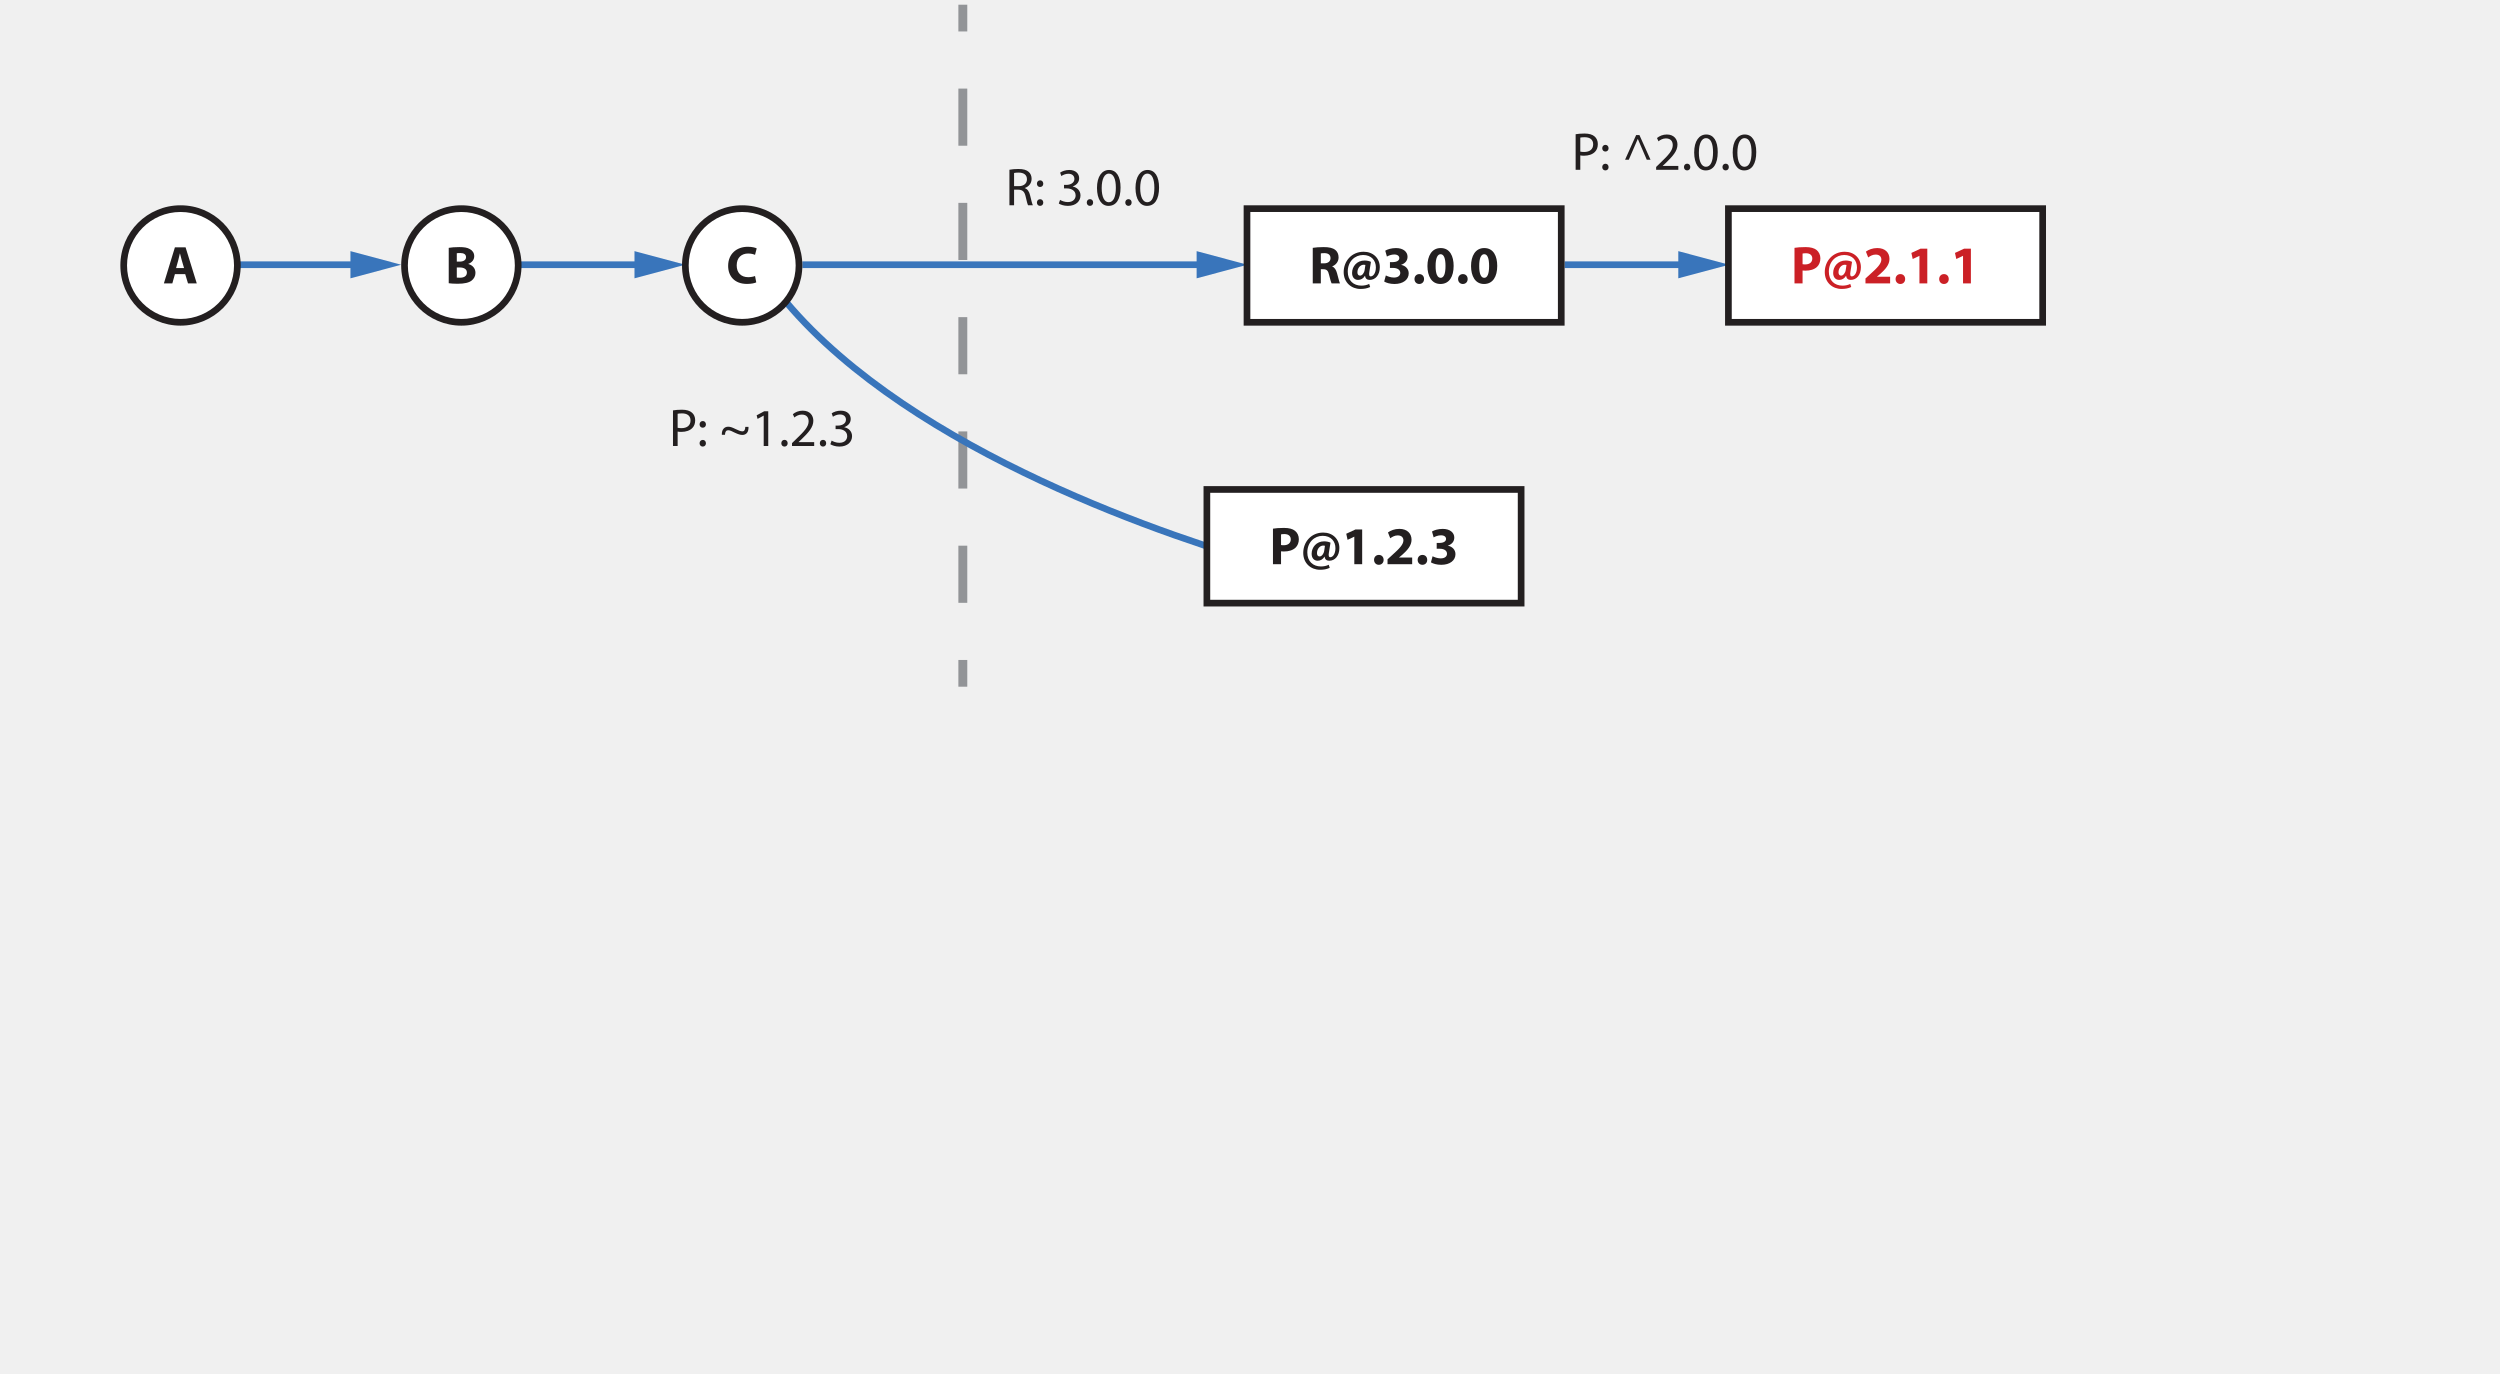
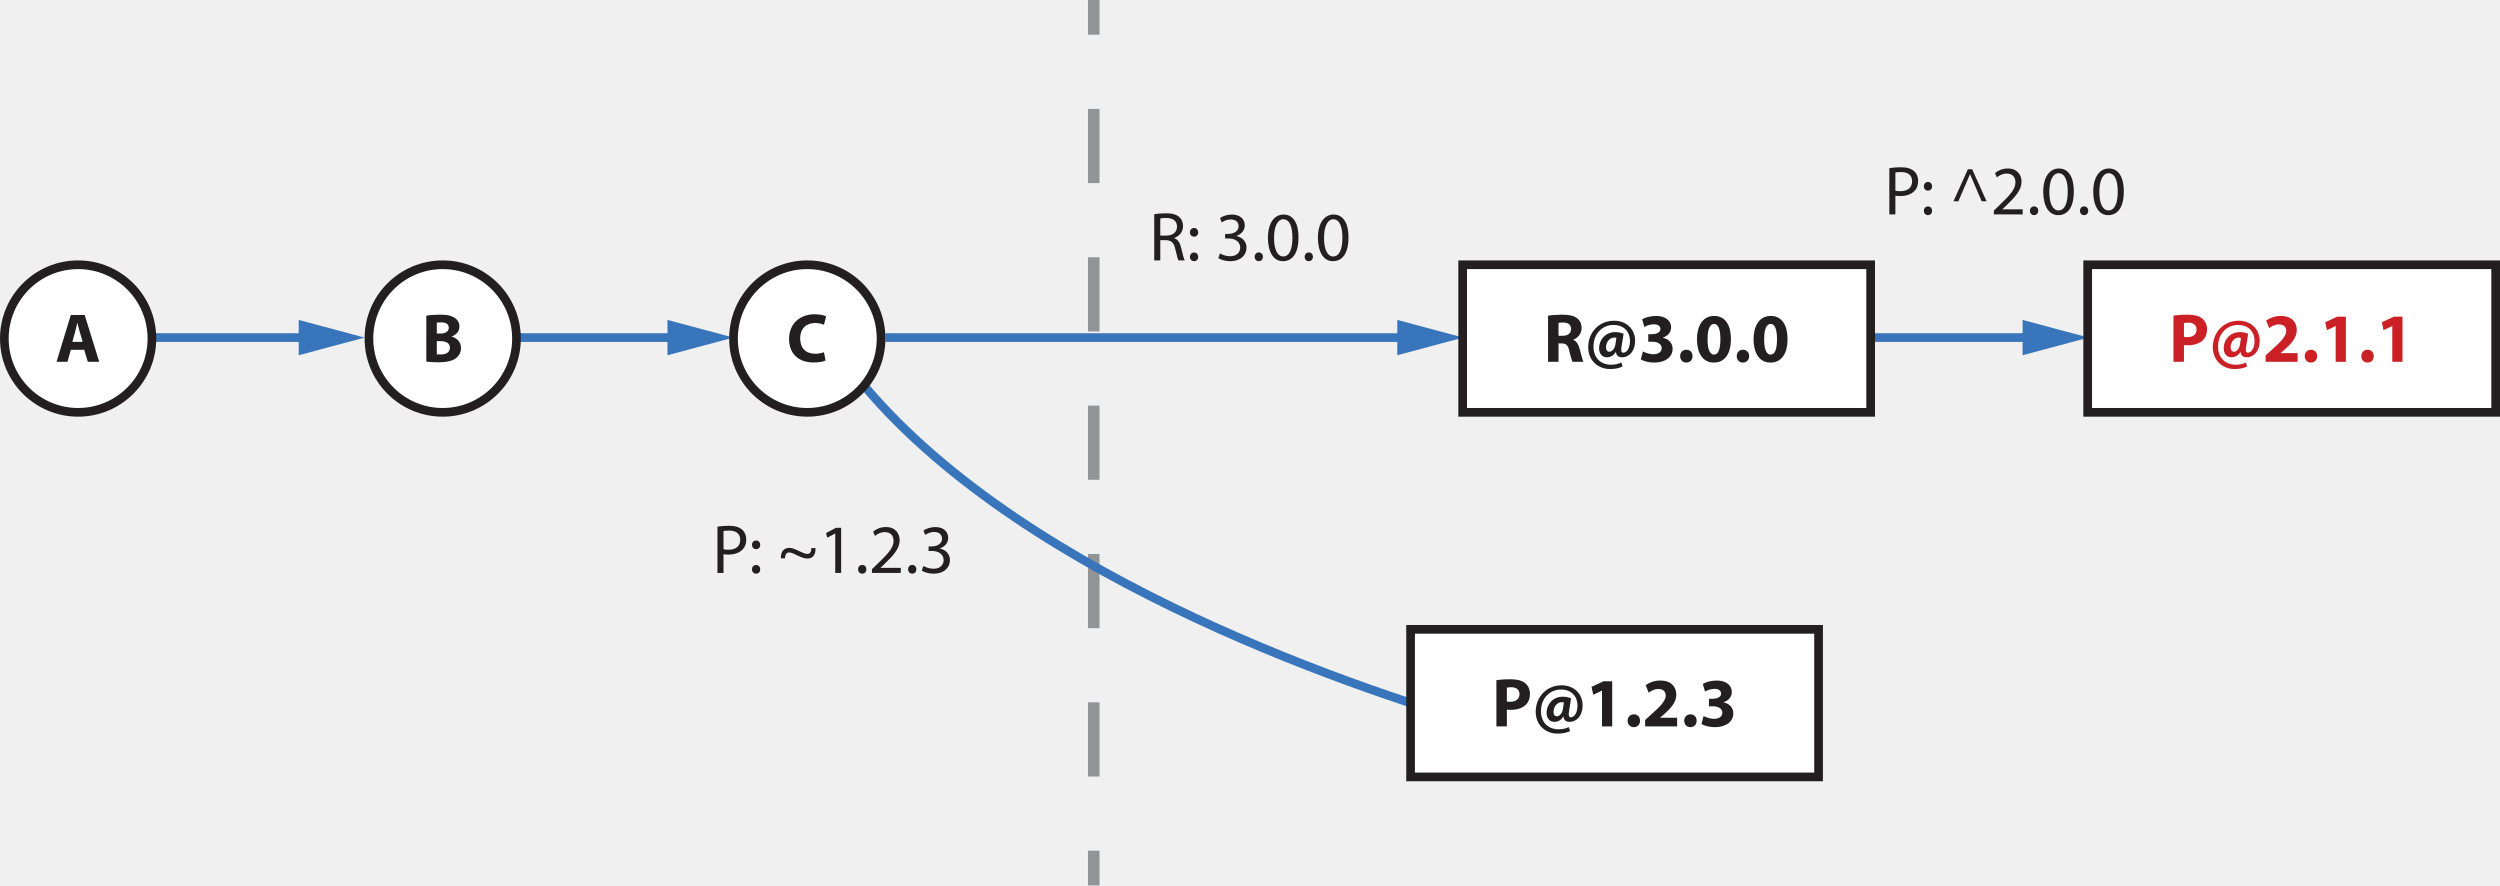
- <svg xmlns="http://www.w3.org/2000/svg" viewBox="0 0 560.849 308.167">
-   <g id="a">
-     <rect id="b" x="27" y="1.056" width="432" height="9" fill="none" />
-   </g>
-   <g id="c">
-     <g id="d">
-       <g id="e">
-         <g>
-           <line x1="216" y1="1.056" x2="216" y2="7.056" fill="none" stroke="#929497" stroke-miterlimit="10" stroke-width="2" />
-           <line x1="216" y1="19.874" x2="216" y2="141.647" fill="none" stroke="#929497" stroke-dasharray="0 0 12.818 12.818" stroke-miterlimit="10" stroke-width="2" />
-           <line x1="216" y1="148.056" x2="216" y2="154.056" fill="none" stroke="#929497" stroke-miterlimit="10" stroke-width="2" />
-         </g>
-       </g>
-       <g>
-         <path d="M176.333,67.722c28.577,33.951,87.247,53.159,109.676,59.508" fill="none" stroke="#3975bb" stroke-miterlimit="10" stroke-width="1.5" />
-         <polygon points="283.215 129.583 295 129.611 284.809 123.693 283.215 129.583" fill="#3975bb" />
-       </g>
-       <g>
-         <line x1="180" y1="59.389" x2="270.531" y2="59.389" fill="none" stroke="#3975bb" stroke-miterlimit="10" stroke-width="1.5" />
-         <polygon points="268.45 62.44 279.833 59.389 268.45 56.338 268.45 62.44" fill="#3975bb" />
-       </g>
-       <g>
-         <path d="M353.478,30.112c.504-.084,1.164-.156,2.003-.156,1.032,0,1.787,.24,2.268,.672,.443,.384,.707,.971,.707,1.691,0,.731-.216,1.307-.624,1.727-.551,.587-1.451,.888-2.47,.888-.312,0-.601-.012-.84-.072v3.238h-1.044v-7.988Zm1.044,3.898c.228,.06,.516,.084,.863,.084,1.26,0,2.027-.612,2.027-1.727,0-1.067-.756-1.583-1.907-1.583-.456,0-.804,.036-.983,.084v3.142Z" fill="#231f20" />
-         <path d="M359.442,33.254c0-.444,.3-.756,.72-.756,.419,0,.695,.312,.707,.756,0,.419-.275,.744-.72,.744-.42,0-.707-.324-.707-.744Zm0,4.233c0-.444,.3-.755,.72-.755,.419,0,.695,.312,.707,.755,0,.42-.275,.744-.72,.744-.42,0-.707-.324-.707-.744Z" fill="#231f20" />
-         <path d="M369.435,35.833l-2.003-4.654h-.023l-2.003,4.654h-.84l2.482-5.529h.744l2.482,5.529h-.84Z" fill="#231f20" />
-         <path d="M371.538,38.1v-.647l.827-.804c1.991-1.895,2.891-2.902,2.902-4.078,0-.792-.384-1.523-1.547-1.523-.708,0-1.296,.36-1.655,.66l-.336-.744c.54-.456,1.308-.792,2.207-.792,1.679,0,2.387,1.151,2.387,2.267,0,1.439-1.044,2.603-2.687,4.186l-.624,.576v.024h3.502v.875h-4.977Z" fill="#231f20" />
-         <path d="M377.778,37.476c0-.444,.3-.756,.72-.756,.419,0,.707,.312,.707,.756,0,.432-.275,.755-.72,.755-.42,0-.707-.324-.707-.755Z" fill="#231f20" />
-         <path d="M385.358,34.118c0,2.651-.983,4.114-2.71,4.114-1.523,0-2.555-1.427-2.579-4.006,0-2.614,1.128-4.054,2.711-4.054,1.643,0,2.578,1.463,2.578,3.946Zm-4.233,.12c0,2.027,.623,3.178,1.583,3.178,1.079,0,1.595-1.259,1.595-3.25,0-1.919-.491-3.179-1.583-3.179-.923,0-1.595,1.127-1.595,3.25Z" fill="#231f20" />
-         <path d="M386.418,37.476c0-.444,.3-.756,.719-.756,.42,0,.708,.312,.708,.756,0,.432-.275,.755-.72,.755-.42,0-.707-.324-.707-.755Z" fill="#231f20" />
-         <path d="M393.998,34.118c0,2.651-.983,4.114-2.71,4.114-1.523,0-2.555-1.427-2.579-4.006,0-2.614,1.128-4.054,2.711-4.054,1.643,0,2.578,1.463,2.578,3.946Zm-4.233,.12c0,2.027,.624,3.178,1.583,3.178,1.079,0,1.595-1.259,1.595-3.25,0-1.919-.491-3.179-1.583-3.179-.923,0-1.595,1.127-1.595,3.25Z" fill="#231f20" />
-       </g>
+ <svg xmlns="http://www.w3.org/2000/svg" version="1.1" viewBox="0 0 432 153">
+   <g transform="translate(-27,-1.055664)">
+     <rect x="27" y="1.056" width="432" height="9" fill="none" />
+     <g fill="none" stroke="#929497" stroke-miterlimit="10" stroke-width="2">
+       <line x1="216" x2="216" y1="1.056" y2="7.056" />
+       <line x1="216" x2="216" y1="19.874" y2="141.647" stroke-dasharray="0, 0, 12.818, 12.818" />
+       <line x1="216" x2="216" y1="148.056" y2="154.056" />
    </g>
-     <g id="f">
-       <g>
-         <line x1="116.833" y1="59.389" x2="144.42" y2="59.389" fill="none" stroke="#3975bb" stroke-miterlimit="10" stroke-width="1.5" />
-         <polygon points="142.339 62.44 153.722 59.389 142.339 56.338 142.339 62.44" fill="#3975bb" />
-       </g>
-       <g>
-         <line x1="351" y1="59.389" x2="378.587" y2="59.389" fill="none" stroke="#3975bb" stroke-miterlimit="10" stroke-width="1.5" />
-         <polygon points="376.506 62.44 387.889 59.389 376.506 56.338 376.506 62.44" fill="#3975bb" />
-       </g>
-       <g>
-         <line x1="53.111" y1="59.389" x2="80.698" y2="59.389" fill="none" stroke="#3975bb" stroke-miterlimit="10" stroke-width="1.5" />
-         <polygon points="78.617 62.44 90 59.389 78.617 56.338 78.617 62.44" fill="#3975bb" />
-       </g>
-       <g>
-         <g>
-           <circle cx="103.5" cy="59.556" r="12.75" fill="#fff" />
-           <path d="M103.5,47.556c6.617,0,12,5.383,12,12s-5.383,12-12,12-12-5.383-12-12,5.383-12,12-12m0-1.5c-7.456,0-13.5,6.044-13.5,13.5s6.044,13.5,13.5,13.5,13.5-6.044,13.5-13.5-6.044-13.5-13.5-13.5h0Z" fill="#231f20" />
-         </g>
-         <path d="M100.667,55.6c.48-.096,1.451-.168,2.363-.168,1.115,0,1.799,.108,2.387,.456,.563,.3,.971,.852,.971,1.583,0,.719-.419,1.391-1.331,1.727v.024c.923,.252,1.607,.947,1.607,1.991,0,.731-.335,1.308-.839,1.715-.588,.468-1.571,.731-3.178,.731-.899,0-1.571-.06-1.979-.12v-7.939Zm1.811,3.094h.6c.959,0,1.475-.396,1.475-.996,0-.611-.468-.935-1.295-.935-.396,0-.624,.024-.78,.048v1.883Zm0,3.586c.18,.024,.396,.024,.708,.024,.828,0,1.559-.312,1.559-1.163,0-.815-.731-1.14-1.643-1.14h-.624v2.279Z" fill="#231f20" />
-       </g>
-       <g>
-         <g>
-           <circle cx="40.5" cy="59.556" r="12.75" fill="#fff" />
-           <path d="M40.5,47.556c6.617,0,12,5.383,12,12s-5.383,12-12,12-12-5.383-12-12,5.383-12,12-12m0-1.5c-7.456,0-13.5,6.044-13.5,13.5s6.044,13.5,13.5,13.5,13.5-6.044,13.5-13.5-6.044-13.5-13.5-13.5h0Z" fill="#231f20" />
-         </g>
-         <path d="M39.238,61.501l-.576,2.075h-1.895l2.47-8.083h2.399l2.506,8.083h-1.967l-.624-2.075h-2.315Zm2.051-1.367l-.504-1.715c-.144-.479-.288-1.08-.408-1.559h-.024c-.12,.479-.24,1.091-.372,1.559l-.479,1.715h1.787Z" fill="#231f20" />
-       </g>
-       <g>
-         <g>
-           <circle cx="166.5" cy="59.556" r="12.75" fill="#fff" />
-           <path d="M166.5,47.556c6.617,0,12,5.383,12,12s-5.383,12-12,12-12-5.383-12-12,5.383-12,12-12m0-1.5c-7.456,0-13.5,6.044-13.5,13.5s6.044,13.5,13.5,13.5,13.5-6.044,13.5-13.5-6.044-13.5-13.5-13.5h0Z" fill="#231f20" />
-         </g>
-         <path d="M169.659,63.348c-.336,.168-1.092,.348-2.075,.348-2.794,0-4.233-1.739-4.233-4.042,0-2.758,1.967-4.293,4.414-4.293,.947,0,1.667,.192,1.991,.36l-.372,1.451c-.372-.156-.888-.3-1.535-.3-1.451,0-2.579,.875-2.579,2.674,0,1.619,.959,2.639,2.59,2.639,.552,0,1.164-.12,1.523-.264l.276,1.427Z" fill="#231f20" />
-       </g>
-       <g>
-         <g>
-           <rect x="270.75" y="109.806" width="70.5" height="25.5" fill="#fff" />
-           <path d="M340.5,110.556v24h-69v-24h69m1.5-1.5h-72v27h72v-27h0Z" fill="#231f20" />
-         </g>
-         <g>
-           <path d="M285.576,118.6c.563-.096,1.355-.168,2.471-.168,1.127,0,1.931,.216,2.471,.647,.516,.408,.863,1.08,.863,1.871s-.264,1.463-.744,1.919c-.623,.588-1.547,.852-2.627,.852-.239,0-.455-.012-.623-.036v2.891h-1.811v-7.976Zm1.811,3.67c.156,.036,.348,.048,.611,.048,.972,0,1.571-.492,1.571-1.319,0-.743-.516-1.187-1.427-1.187-.372,0-.624,.036-.756,.072v2.387Z" fill="#231f20" />
-           <path d="M298.305,127.391c-.721,.324-1.344,.432-2.195,.432-1.99,0-3.742-1.427-3.742-3.778,0-2.446,1.775-4.569,4.486-4.569,2.11,0,3.621,1.451,3.621,3.466,0,1.751-.982,2.854-2.278,2.854-.563,0-.972-.288-1.031-.923h-.024c-.371,.612-.911,.923-1.547,.923-.779,0-1.344-.576-1.344-1.559,0-1.463,1.08-2.794,2.807-2.794,.527,0,1.128,.132,1.428,.3l-.359,2.219c-.121,.708-.037,1.032,.299,1.043,.516,.012,1.164-.647,1.164-2.027,0-1.559-1.008-2.771-2.867-2.771-1.834,0-3.441,1.439-3.441,3.73,0,2.003,1.283,3.143,3.07,3.143,.611,0,1.259-.132,1.738-.384l.217,.695Zm-1.068-4.953c-.096-.024-.215-.048-.371-.048-.792,0-1.416,.779-1.416,1.703,0,.456,.205,.743,.6,.743,.444,0,.912-.563,1.02-1.259l.168-1.139Z" fill="#231f20" />
-           <path d="M303.826,120.399h-.023l-1.488,.708-.299-1.367,2.062-.959h1.511v7.796h-1.763v-6.177Z" fill="#231f20" />
-           <path d="M308.255,125.604c0-.647,.443-1.115,1.079-1.115s1.067,.456,1.067,1.115c0,.636-.432,1.104-1.079,1.104-.624,0-1.067-.468-1.067-1.104Z" fill="#231f20" />
-           <path d="M311.279,126.576v-1.104l1.007-.912c1.703-1.523,2.531-2.398,2.555-3.31,0-.636-.384-1.139-1.283-1.139-.671,0-1.259,.336-1.667,.647l-.516-1.307c.588-.444,1.499-.804,2.555-.804,1.763,0,2.734,1.032,2.734,2.447,0,1.307-.947,2.351-2.075,3.358l-.719,.6v.024h2.938v1.499h-5.528Z" fill="#231f20" />
-           <path d="M318.035,125.604c0-.647,.443-1.115,1.079-1.115s1.067,.456,1.067,1.115c0,.636-.432,1.104-1.079,1.104-.624,0-1.067-.468-1.067-1.104Z" fill="#231f20" />
-           <path d="M321.383,124.789c.324,.168,1.067,.48,1.812,.48,.947,0,1.427-.456,1.427-1.043,0-.768-.768-1.116-1.57-1.116h-.744v-1.307h.708c.611-.012,1.391-.24,1.391-.899,0-.468-.384-.815-1.151-.815-.636,0-1.307,.276-1.631,.468l-.372-1.319c.468-.3,1.403-.588,2.411-.588,1.667,0,2.591,.875,2.591,1.943,0,.828-.468,1.476-1.428,1.811v.024c.936,.168,1.691,.875,1.691,1.895,0,1.379-1.212,2.387-3.19,2.387-1.008,0-1.859-.264-2.314-.552l.371-1.367Z" fill="#231f20" />
-         </g>
-       </g>
-       <g>
-         <g>
-           <rect x="387.75" y="46.806" width="70.5" height="25.5" fill="#fff" />
-           <path d="M457.5,47.556v24h-69v-24h69m1.5-1.5h-72v27h72v-27h0Z" fill="#231f20" />
-         </g>
-         <g>
-           <path d="M402.576,55.6c.563-.096,1.355-.168,2.471-.168,1.127,0,1.931,.216,2.471,.647,.516,.408,.863,1.08,.863,1.871s-.264,1.463-.744,1.919c-.623,.588-1.547,.852-2.627,.852-.239,0-.455-.012-.623-.036v2.891h-1.811v-7.976Zm1.811,3.67c.156,.036,.348,.048,.611,.048,.972,0,1.571-.492,1.571-1.319,0-.743-.516-1.187-1.427-1.187-.372,0-.624,.036-.756,.072v2.387Z" fill="#cb2026" />
-           <path d="M415.305,64.391c-.721,.324-1.344,.432-2.195,.432-1.99,0-3.742-1.427-3.742-3.778,0-2.446,1.775-4.569,4.486-4.569,2.11,0,3.621,1.451,3.621,3.466,0,1.751-.982,2.854-2.278,2.854-.563,0-.972-.288-1.031-.923h-.024c-.371,.612-.911,.923-1.547,.923-.779,0-1.344-.576-1.344-1.559,0-1.463,1.08-2.794,2.807-2.794,.527,0,1.128,.132,1.428,.3l-.359,2.219c-.121,.708-.037,1.032,.299,1.043,.516,.012,1.164-.647,1.164-2.027,0-1.559-1.008-2.771-2.867-2.771-1.834,0-3.441,1.439-3.441,3.73,0,2.003,1.283,3.143,3.07,3.143,.611,0,1.259-.132,1.738-.384l.217,.695Zm-1.068-4.953c-.096-.024-.215-.048-.371-.048-.792,0-1.416,.779-1.416,1.703,0,.456,.205,.743,.6,.743,.444,0,.912-.563,1.02-1.259l.168-1.139Z" fill="#cb2026" />
-           <path d="M418.5,63.576v-1.104l1.007-.912c1.703-1.523,2.53-2.398,2.555-3.31,0-.636-.384-1.139-1.283-1.139-.672,0-1.26,.336-1.667,.647l-.516-1.307c.588-.444,1.498-.804,2.555-.804,1.763,0,2.734,1.032,2.734,2.447,0,1.307-.947,2.351-2.075,3.358l-.72,.6v.024h2.938v1.499h-5.528Z" fill="#cb2026" />
-           <path d="M425.255,62.604c0-.647,.443-1.115,1.079-1.115s1.067,.456,1.067,1.115c0,.636-.432,1.104-1.079,1.104-.624,0-1.067-.468-1.067-1.104Z" fill="#cb2026" />
-           <path d="M430.605,57.399h-.023l-1.487,.708-.3-1.367,2.062-.959h1.512v7.796h-1.764v-6.177Z" fill="#cb2026" />
-           <path d="M435.035,62.604c0-.647,.443-1.115,1.079-1.115s1.067,.456,1.067,1.115c0,.636-.432,1.104-1.079,1.104-.624,0-1.067-.468-1.067-1.104Z" fill="#cb2026" />
-           <path d="M440.386,57.399h-.023l-1.487,.708-.3-1.367,2.062-.959h1.512v7.796h-1.764v-6.177Z" fill="#cb2026" />
-         </g>
-       </g>
-       <g>
-         <g>
-           <rect x="279.75" y="46.806" width="70.5" height="25.5" fill="#fff" />
-           <path d="M349.5,47.556v24h-69v-24h69m1.5-1.5h-72v27h72v-27h0Z" fill="#231f20" />
-         </g>
-         <g>
-           <path d="M294.504,55.6c.588-.096,1.463-.168,2.435-.168,1.2,0,2.039,.18,2.614,.636,.48,.384,.744,.947,.744,1.691,0,1.032-.731,1.739-1.428,1.991v.036c.564,.228,.876,.768,1.08,1.511,.252,.912,.504,1.967,.659,2.279h-1.87c-.133-.228-.324-.888-.564-1.883-.216-1.008-.563-1.284-1.307-1.295h-.553v3.178h-1.811v-7.976Zm1.811,3.478h.721c.911,0,1.451-.456,1.451-1.163,0-.744-.504-1.116-1.344-1.127-.443,0-.695,.036-.828,.06v2.231Z" fill="#231f20" />
-           <path d="M307.377,64.391c-.721,.324-1.344,.432-2.195,.432-1.99,0-3.742-1.427-3.742-3.778,0-2.446,1.775-4.569,4.486-4.569,2.11,0,3.621,1.451,3.621,3.466,0,1.751-.982,2.854-2.278,2.854-.563,0-.972-.288-1.031-.923h-.024c-.371,.612-.911,.923-1.547,.923-.779,0-1.344-.576-1.344-1.559,0-1.463,1.08-2.794,2.807-2.794,.527,0,1.128,.132,1.428,.3l-.359,2.219c-.121,.708-.037,1.032,.299,1.043,.516,.012,1.164-.647,1.164-2.027,0-1.559-1.008-2.771-2.867-2.771-1.834,0-3.441,1.439-3.441,3.73,0,2.003,1.283,3.143,3.07,3.143,.611,0,1.259-.132,1.738-.384l.217,.695Zm-1.068-4.953c-.096-.024-.215-.048-.371-.048-.792,0-1.416,.779-1.416,1.703,0,.456,.205,.743,.6,.743,.444,0,.912-.563,1.02-1.259l.168-1.139Z" fill="#231f20" />
-           <path d="M310.896,61.789c.323,.168,1.067,.48,1.812,.48,.947,0,1.427-.456,1.427-1.043,0-.768-.768-1.116-1.571-1.116h-.744v-1.307h.708c.612-.012,1.392-.24,1.392-.899,0-.468-.384-.815-1.151-.815-.636,0-1.308,.276-1.632,.468l-.371-1.319c.468-.3,1.402-.588,2.41-.588,1.668,0,2.591,.875,2.591,1.943,0,.828-.468,1.476-1.427,1.811v.024c.936,.168,1.69,.875,1.69,1.895,0,1.379-1.211,2.387-3.19,2.387-1.007,0-1.858-.264-2.314-.552l.372-1.367Z" fill="#231f20" />
-           <path d="M317.327,62.604c0-.647,.443-1.115,1.079-1.115s1.067,.456,1.067,1.115c0,.636-.432,1.104-1.079,1.104-.624,0-1.067-.468-1.067-1.104Z" fill="#231f20" />
-           <path d="M326.108,59.642c0,2.411-.972,4.066-2.963,4.066-2.015,0-2.902-1.811-2.914-4.018,0-2.255,.96-4.042,2.975-4.042,2.087,0,2.902,1.859,2.902,3.994Zm-4.042,.048c-.012,1.787,.42,2.638,1.127,2.638,.708,0,1.092-.887,1.092-2.662,0-1.727-.372-2.639-1.104-2.639-.672,0-1.127,.852-1.115,2.663Z" fill="#231f20" />
-           <path d="M327.107,62.604c0-.647,.443-1.115,1.079-1.115s1.067,.456,1.067,1.115c0,.636-.432,1.104-1.079,1.104-.624,0-1.067-.468-1.067-1.104Z" fill="#231f20" />
-           <path d="M335.889,59.642c0,2.411-.972,4.066-2.963,4.066-2.015,0-2.902-1.811-2.914-4.018,0-2.255,.959-4.042,2.975-4.042,2.087,0,2.902,1.859,2.902,3.994Zm-4.042,.048c-.012,1.787,.42,2.638,1.127,2.638,.708,0,1.092-.887,1.092-2.662,0-1.727-.372-2.639-1.104-2.639-.672,0-1.127,.852-1.115,2.663Z" fill="#231f20" />
-         </g>
-       </g>
-       <g>
-         <path d="M150.978,92.068c.504-.084,1.164-.156,2.003-.156,1.032,0,1.787,.24,2.268,.672,.443,.384,.707,.971,.707,1.691,0,.731-.216,1.307-.624,1.727-.551,.587-1.451,.888-2.47,.888-.312,0-.601-.012-.84-.072v3.238h-1.044v-7.988Zm1.044,3.898c.228,.06,.516,.084,.863,.084,1.26,0,2.027-.612,2.027-1.727,0-1.067-.756-1.583-1.907-1.583-.456,0-.804,.036-.983,.084v3.142Z" fill="#231f20" />
-         <path d="M156.942,95.21c0-.444,.3-.756,.72-.756,.419,0,.695,.312,.707,.756,0,.419-.275,.744-.72,.744-.42,0-.707-.324-.707-.744Zm0,4.233c0-.444,.3-.755,.72-.755,.419,0,.695,.312,.707,.755,0,.42-.275,.744-.72,.744-.42,0-.707-.324-.707-.744Z" fill="#231f20" />
-         <path d="M161.934,97.537c-.048-1.199,.6-1.811,1.427-1.811,.504,0,.888,.156,1.691,.54,.611,.288,1.056,.504,1.499,.504,.432,0,.636-.348,.647-1.007h.72c.061,1.343-.636,1.811-1.379,1.811-.479,0-.912-.144-1.739-.528-.563-.276-1.008-.528-1.439-.528s-.695,.3-.72,1.02h-.707Z" fill="#231f20" />
-         <path d="M171.328,93.243h-.023l-1.355,.732-.204-.804,1.703-.912h.899v7.796h-1.02v-6.812Z" fill="#231f20" />
-         <path d="M175.278,99.432c0-.444,.3-.756,.72-.756,.419,0,.707,.312,.707,.756,0,.432-.275,.755-.72,.755-.42,0-.707-.324-.707-.755Z" fill="#231f20" />
-         <path d="M177.678,100.056v-.647l.827-.804c1.991-1.895,2.891-2.902,2.902-4.078,0-.792-.384-1.523-1.547-1.523-.708,0-1.296,.36-1.655,.66l-.336-.744c.54-.456,1.308-.792,2.207-.792,1.679,0,2.387,1.151,2.387,2.267,0,1.439-1.044,2.603-2.687,4.186l-.624,.576v.024h3.502v.875h-4.977Z" fill="#231f20" />
-         <path d="M183.918,99.432c0-.444,.3-.756,.719-.756,.42,0,.708,.312,.708,.756,0,.432-.275,.755-.72,.755-.42,0-.707-.324-.707-.755Z" fill="#231f20" />
-         <path d="M186.569,98.844c.3,.192,.995,.492,1.727,.492,1.355,0,1.775-.863,1.763-1.511-.012-1.091-.995-1.559-2.015-1.559h-.588v-.792h.588c.768,0,1.739-.396,1.739-1.319,0-.624-.396-1.175-1.367-1.175-.624,0-1.224,.276-1.56,.516l-.275-.768c.407-.3,1.199-.6,2.039-.6,1.535,0,2.23,.912,2.23,1.859,0,.804-.479,1.487-1.439,1.835v.024c.96,.192,1.739,.911,1.739,2.002,0,1.248-.972,2.339-2.843,2.339-.875,0-1.643-.276-2.026-.528l.288-.815Z" fill="#231f20" />
-       </g>
-       <g>
-         <path d="M226.452,38.08c.528-.108,1.283-.168,2.003-.168,1.115,0,1.835,.204,2.339,.66,.408,.36,.636,.912,.636,1.535,0,1.067-.672,1.775-1.523,2.063v.036c.624,.216,.996,.792,1.188,1.631,.264,1.127,.456,1.907,.624,2.219h-1.079c-.133-.228-.312-.923-.54-1.931-.24-1.115-.672-1.535-1.619-1.571h-.983v3.502h-1.044v-7.976Zm1.044,3.682h1.067c1.115,0,1.823-.612,1.823-1.535,0-1.043-.756-1.5-1.859-1.511-.504,0-.863,.048-1.031,.096v2.951Z" fill="#231f20" />
-         <path d="M232.621,41.21c0-.444,.3-.756,.719-.756,.42,0,.696,.312,.708,.756,0,.419-.275,.744-.72,.744-.42,0-.707-.324-.707-.744Zm0,4.233c0-.444,.3-.755,.719-.755,.42,0,.696,.312,.708,.755,0,.42-.275,.744-.72,.744-.42,0-.707-.324-.707-.744Z" fill="#231f20" />
-         <path d="M237.816,44.844c.3,.192,.995,.492,1.727,.492,1.355,0,1.775-.863,1.763-1.511-.012-1.091-.995-1.559-2.015-1.559h-.588v-.792h.588c.768,0,1.739-.396,1.739-1.319,0-.624-.396-1.175-1.367-1.175-.624,0-1.224,.276-1.56,.516l-.275-.768c.407-.3,1.199-.6,2.039-.6,1.535,0,2.23,.912,2.23,1.859,0,.804-.479,1.487-1.439,1.835v.024c.96,.192,1.739,.911,1.739,2.002,0,1.248-.972,2.339-2.843,2.339-.875,0-1.643-.276-2.026-.528l.288-.815Z" fill="#231f20" />
-         <path d="M243.805,45.432c0-.444,.3-.756,.719-.756,.42,0,.708,.312,.708,.756,0,.432-.275,.755-.72,.755-.42,0-.707-.324-.707-.755Z" fill="#231f20" />
-         <path d="M251.385,42.074c0,2.651-.983,4.114-2.71,4.114-1.523,0-2.555-1.427-2.579-4.006,0-2.614,1.128-4.054,2.711-4.054,1.643,0,2.578,1.463,2.578,3.946Zm-4.233,.12c0,2.027,.624,3.178,1.583,3.178,1.079,0,1.595-1.259,1.595-3.25,0-1.919-.491-3.179-1.583-3.179-.923,0-1.595,1.127-1.595,3.25Z" fill="#231f20" />
-         <path d="M252.444,45.432c0-.444,.3-.756,.72-.756,.419,0,.707,.312,.707,.756,0,.432-.275,.755-.72,.755-.42,0-.707-.324-.707-.755Z" fill="#231f20" />
-         <path d="M260.024,42.074c0,2.651-.983,4.114-2.71,4.114-1.523,0-2.555-1.427-2.579-4.006,0-2.614,1.128-4.054,2.711-4.054,1.643,0,2.578,1.463,2.578,3.946Zm-4.233,.12c0,2.027,.623,3.178,1.583,3.178,1.079,0,1.595-1.259,1.595-3.25,0-1.919-.491-3.179-1.583-3.179-.923,0-1.595,1.127-1.595,3.25Z" fill="#231f20" />
-       </g>
+     <path d="m176.333 67.722c28.577 33.951 87.247 53.159 109.676 59.508" fill="none" stroke="#3975bb" stroke-miterlimit="10" stroke-width="1.5" />
+     <polygon points="284.809 123.693 283.215 129.583 295 129.611" fill="#3975bb" />
+     <line x1="180" x2="270.531" y1="59.389" y2="59.389" fill="none" stroke="#3975bb" stroke-miterlimit="10" stroke-width="1.5" />
+     <polygon points="268.45 56.338 268.45 62.44 279.833 59.389" fill="#3975bb" />
+     <g fill="#231f20">
+       <path d="m353.478 30.112c0.504-0.084 1.164-0.156 2.003-0.156 1.032 0 1.787 0.24 2.268 0.672 0.443 0.384 0.707 0.971 0.707 1.691 0 0.731-0.216 1.307-0.624 1.727-0.551 0.587-1.451 0.888-2.47 0.888-0.312 0-0.601-0.012-0.84-0.072v3.238h-1.044zm1.044 3.898c0.228 0.06 0.516 0.084 0.863 0.084 1.26 0 2.027-0.612 2.027-1.727 0-1.067-0.756-1.583-1.907-1.583-0.456 0-0.804 0.036-0.983 0.084z" />
+       <path d="m359.442 33.254c0-0.444 0.3-0.756 0.72-0.756 0.419 0 0.695 0.312 0.707 0.756 0 0.419-0.275 0.744-0.72 0.744-0.42 0-0.707-0.324-0.707-0.744zm0 4.233c0-0.444 0.3-0.755 0.72-0.755 0.419 0 0.695 0.312 0.707 0.755 0 0.42-0.275 0.744-0.72 0.744-0.42 0-0.707-0.324-0.707-0.744z" />
+       <path d="m369.435 35.833-2.003-4.654h-0.023l-2.003 4.654h-0.84l2.482-5.529h0.744l2.482 5.529z" />
+       <path d="m371.538 38.1v-0.647l0.827-0.804c1.991-1.895 2.891-2.902 2.902-4.078 0-0.792-0.384-1.523-1.547-1.523-0.708 0-1.296 0.36-1.655 0.66l-0.336-0.744c0.54-0.456 1.308-0.792 2.207-0.792 1.679 0 2.387 1.151 2.387 2.267 0 1.439-1.044 2.603-2.687 4.186l-0.624 0.576v0.024h3.502v0.875z" />
+       <path d="m377.778 37.476c0-0.444 0.3-0.756 0.72-0.756 0.419 0 0.707 0.312 0.707 0.756 0 0.432-0.275 0.755-0.72 0.755-0.42 0-0.707-0.324-0.707-0.755z" />
+       <path d="m385.358 34.118c0 2.651-0.983 4.114-2.71 4.114-1.523 0-2.555-1.427-2.579-4.006 0-2.614 1.128-4.054 2.711-4.054 1.643 0 2.578 1.463 2.578 3.946zm-4.233 0.12c0 2.027 0.623 3.178 1.583 3.178 1.079 0 1.595-1.259 1.595-3.25 0-1.919-0.491-3.179-1.583-3.179-0.923 0-1.595 1.127-1.595 3.25z" />
+       <path d="m386.418 37.476c0-0.444 0.3-0.756 0.719-0.756 0.42 0 0.708 0.312 0.708 0.756 0 0.432-0.275 0.755-0.72 0.755-0.42 0-0.707-0.324-0.707-0.755z" />
+       <path d="m393.998 34.118c0 2.651-0.983 4.114-2.71 4.114-1.523 0-2.555-1.427-2.579-4.006 0-2.614 1.128-4.054 2.711-4.054 1.643 0 2.578 1.463 2.578 3.946zm-4.233 0.12c0 2.027 0.624 3.178 1.583 3.178 1.079 0 1.595-1.259 1.595-3.25 0-1.919-0.491-3.179-1.583-3.179-0.923 0-1.595 1.127-1.595 3.25z" />
+     </g>
+     <line x1="116.833" x2="144.42" y1="59.389" y2="59.389" fill="none" stroke="#3975bb" stroke-miterlimit="10" stroke-width="1.5" />
+     <polygon points="142.339 56.338 142.339 62.44 153.722 59.389" fill="#3975bb" />
+     <line x1="351" x2="378.587" y1="59.389" y2="59.389" fill="none" stroke="#3975bb" stroke-miterlimit="10" stroke-width="1.5" />
+     <polygon points="376.506 56.338 376.506 62.44 387.889 59.389" fill="#3975bb" />
+     <line x1="53.111" x2="80.698" y1="59.389" y2="59.389" fill="none" stroke="#3975bb" stroke-miterlimit="10" stroke-width="1.5" />
+     <polygon points="78.617 56.338 78.617 62.44 90 59.389" fill="#3975bb" />
+     <circle cx="103.5" cy="59.556" r="12.75" fill="#fff" />
+     <path d="m103.5 47.556c6.617 0 12 5.383 12 12s-5.383 12-12 12c-6.617 0-12-5.383-12-12s5.383-12 12-12m0-1.5c-7.456 0-13.5 6.044-13.5 13.5s6.044 13.5 13.5 13.5c7.456 0 13.5-6.044 13.5-13.5s-6.044-13.5-13.5-13.5z" fill="#231f20" />
+     <path d="m100.667 55.6c0.48-0.096 1.451-0.168 2.363-0.168 1.115 0 1.799 0.108 2.387 0.456 0.563 0.3 0.971 0.852 0.971 1.583 0 0.719-0.419 1.391-1.331 1.727v0.024c0.923 0.252 1.607 0.947 1.607 1.991 0 0.731-0.335 1.308-0.839 1.715-0.588 0.468-1.571 0.731-3.178 0.731-0.899 0-1.571-0.06-1.979-0.12zm1.811 3.094h0.6c0.959 0 1.475-0.396 1.475-0.996 0-0.611-0.468-0.935-1.295-0.935-0.396 0-0.624 0.024-0.78 0.048zm0 3.586c0.18 0.024 0.396 0.024 0.708 0.024 0.828 0 1.559-0.312 1.559-1.163 0-0.815-0.731-1.14-1.643-1.14h-0.624z" fill="#231f20" />
+     <circle cx="40.5" cy="59.556" r="12.75" fill="#fff" />
+     <path d="m40.5 47.556c6.617 0 12 5.383 12 12s-5.383 12-12 12-12-5.383-12-12 5.383-12 12-12m0-1.5c-7.456 0-13.5 6.044-13.5 13.5s6.044 13.5 13.5 13.5 13.5-6.044 13.5-13.5-6.044-13.5-13.5-13.5z" fill="#231f20" />
+     <path d="m39.238 61.501-0.576 2.075h-1.895l2.47-8.083h2.399l2.506 8.083h-1.967l-0.624-2.075zm2.051-1.367-0.504-1.715c-0.144-0.479-0.288-1.08-0.408-1.559h-0.024c-0.12 0.479-0.24 1.091-0.372 1.559l-0.479 1.715z" fill="#231f20" />
+     <circle cx="166.5" cy="59.556" r="12.75" fill="#fff" />
+     <path d="m166.5 47.556c6.617 0 12 5.383 12 12s-5.383 12-12 12-12-5.383-12-12 5.383-12 12-12m0-1.5c-7.456 0-13.5 6.044-13.5 13.5s6.044 13.5 13.5 13.5 13.5-6.044 13.5-13.5-6.044-13.5-13.5-13.5z" fill="#231f20" />
+     <path d="m169.659 63.348c-0.336 0.168-1.092 0.348-2.075 0.348-2.794 0-4.233-1.739-4.233-4.042 0-2.758 1.967-4.293 4.414-4.293 0.947 0 1.667 0.192 1.991 0.36l-0.372 1.451c-0.372-0.156-0.888-0.3-1.535-0.3-1.451 0-2.579 0.875-2.579 2.674 0 1.619 0.959 2.639 2.59 2.639 0.552 0 1.164-0.12 1.523-0.264z" fill="#231f20" />
+     <rect x="270.75" y="109.806" width="70.5" height="25.5" fill="#fff" />
+     <path d="m340.5 110.556v24h-69v-24h69m1.5-1.5h-72v27h72z" fill="#231f20" />
+     <g fill="#231f20">
+       <path d="m285.576 118.6c0.563-0.096 1.355-0.168 2.471-0.168 1.127 0 1.931 0.216 2.471 0.647 0.516 0.408 0.863 1.08 0.863 1.871 0 0.792-0.264 1.463-0.744 1.919-0.623 0.588-1.547 0.852-2.627 0.852-0.239 0-0.455-0.012-0.623-0.036v2.891h-1.811zm1.811 3.67c0.156 0.036 0.348 0.048 0.611 0.048 0.972 0 1.571-0.492 1.571-1.319 0-0.743-0.516-1.187-1.427-1.187-0.372 0-0.624 0.036-0.756 0.072z" />
+       <path d="m298.305 127.391c-0.721 0.324-1.344 0.432-2.195 0.432-1.99 0-3.742-1.427-3.742-3.778 0-2.446 1.775-4.569 4.486-4.569 2.11 0 3.621 1.451 3.621 3.466 0 1.751-0.982 2.854-2.278 2.854-0.563 0-0.972-0.288-1.031-0.923h-0.024c-0.371 0.612-0.911 0.923-1.547 0.923-0.779 0-1.344-0.576-1.344-1.559 0-1.463 1.08-2.794 2.807-2.794 0.527 0 1.128 0.132 1.428 0.3l-0.359 2.219c-0.121 0.708-0.037 1.032 0.299 1.043 0.516 0.012 1.164-0.647 1.164-2.027 0-1.559-1.008-2.771-2.867-2.771-1.834 0-3.441 1.439-3.441 3.73 0 2.003 1.283 3.143 3.07 3.143 0.611 0 1.259-0.132 1.738-0.384zm-1.068-4.953c-0.096-0.024-0.215-0.048-0.371-0.048-0.792 0-1.416 0.779-1.416 1.703 0 0.456 0.205 0.743 0.6 0.743 0.444 0 0.912-0.563 1.02-1.259z" />
+       <path d="m303.826 120.399h-0.023l-1.488 0.708-0.299-1.367 2.062-0.959h1.511v7.796h-1.763z" />
+       <path d="m308.255 125.604c0-0.647 0.443-1.115 1.079-1.115 0.636 0 1.067 0.456 1.067 1.115 0 0.636-0.432 1.104-1.079 1.104-0.624 0-1.067-0.468-1.067-1.104z" />
+       <path d="m311.279 126.576v-1.104l1.007-0.912c1.703-1.523 2.531-2.398 2.555-3.31 0-0.636-0.384-1.139-1.283-1.139-0.671 0-1.259 0.336-1.667 0.647l-0.516-1.307c0.588-0.444 1.499-0.804 2.555-0.804 1.763 0 2.734 1.032 2.734 2.447 0 1.307-0.947 2.351-2.075 3.358l-0.719 0.6v0.024h2.938v1.499z" />
+       <path d="m318.035 125.604c0-0.647 0.443-1.115 1.079-1.115s1.067 0.456 1.067 1.115c0 0.636-0.432 1.104-1.079 1.104-0.624 0-1.067-0.468-1.067-1.104z" />
+       <path d="m321.383 124.789c0.324 0.168 1.067 0.48 1.812 0.48 0.947 0 1.427-0.456 1.427-1.043 0-0.768-0.768-1.116-1.57-1.116h-0.744v-1.307h0.708c0.611-0.012 1.391-0.24 1.391-0.899 0-0.468-0.384-0.815-1.151-0.815-0.636 0-1.307 0.276-1.631 0.468l-0.372-1.319c0.468-0.3 1.403-0.588 2.411-0.588 1.667 0 2.591 0.875 2.591 1.943 0 0.828-0.468 1.476-1.428 1.811v0.024c0.936 0.168 1.691 0.875 1.691 1.895 0 1.379-1.212 2.387-3.19 2.387-1.008 0-1.859-0.264-2.314-0.552z" />
+     </g>
+     <rect x="387.75" y="46.806" width="70.5" height="25.5" fill="#fff" />
+     <path d="m457.5 47.556v24h-69v-24h69m1.5-1.5h-72v27h72z" fill="#231f20" />
+     <g fill="#cb2026">
+       <path d="m402.576 55.6c0.563-0.096 1.355-0.168 2.471-0.168 1.127 0 1.931 0.216 2.471 0.647 0.516 0.408 0.863 1.08 0.863 1.871s-0.264 1.463-0.744 1.919c-0.623 0.588-1.547 0.852-2.627 0.852-0.239 0-0.455-0.012-0.623-0.036v2.891h-1.811zm1.811 3.67c0.156 0.036 0.348 0.048 0.611 0.048 0.972 0 1.571-0.492 1.571-1.319 0-0.743-0.516-1.187-1.427-1.187-0.372 0-0.624 0.036-0.756 0.072z" />
+       <path d="m415.305 64.391c-0.721 0.324-1.344 0.432-2.195 0.432-1.99 0-3.742-1.427-3.742-3.778 0-2.446 1.775-4.569 4.486-4.569 2.11 0 3.621 1.451 3.621 3.466 0 1.751-0.982 2.854-2.278 2.854-0.563 0-0.972-0.288-1.031-0.923h-0.024c-0.371 0.612-0.911 0.923-1.547 0.923-0.779 0-1.344-0.576-1.344-1.559 0-1.463 1.08-2.794 2.807-2.794 0.527 0 1.128 0.132 1.428 0.3l-0.359 2.219c-0.121 0.708-0.037 1.032 0.299 1.043 0.516 0.012 1.164-0.647 1.164-2.027 0-1.559-1.008-2.771-2.867-2.771-1.834 0-3.441 1.439-3.441 3.73 0 2.003 1.283 3.143 3.07 3.143 0.611 0 1.259-0.132 1.738-0.384zm-1.068-4.953c-0.096-0.024-0.215-0.048-0.371-0.048-0.792 0-1.416 0.779-1.416 1.703 0 0.456 0.205 0.743 0.6 0.743 0.444 0 0.912-0.563 1.02-1.259z" />
+       <path d="m418.5 63.576v-1.104l1.007-0.912c1.703-1.523 2.53-2.398 2.555-3.31 0-0.636-0.384-1.139-1.283-1.139-0.672 0-1.26 0.336-1.667 0.647l-0.516-1.307c0.588-0.444 1.498-0.804 2.555-0.804 1.763 0 2.734 1.032 2.734 2.447 0 1.307-0.947 2.351-2.075 3.358l-0.72 0.6v0.024h2.938v1.499z" />
+       <path d="m425.255 62.604c0-0.647 0.443-1.115 1.079-1.115 0.636 0 1.067 0.456 1.067 1.115 0 0.636-0.432 1.104-1.079 1.104-0.624 0-1.067-0.468-1.067-1.104z" />
+       <path d="m430.605 57.399h-0.023l-1.487 0.708-0.3-1.367 2.062-0.959h1.512v7.796h-1.764z" />
+       <path d="m435.035 62.604c0-0.647 0.443-1.115 1.079-1.115s1.067 0.456 1.067 1.115c0 0.636-0.432 1.104-1.079 1.104-0.624 0-1.067-0.468-1.067-1.104z" />
+       <path d="m440.386 57.399h-0.023l-1.487 0.708-0.3-1.367 2.062-0.959h1.512v7.796h-1.764z" />
+     </g>
+     <rect x="279.75" y="46.806" width="70.5" height="25.5" fill="#fff" />
+     <path d="m349.5 47.556v24h-69v-24h69m1.5-1.5h-72v27h72z" fill="#231f20" />
+     <g fill="#231f20">
+       <path d="m294.504 55.6c0.588-0.096 1.463-0.168 2.435-0.168 1.2 0 2.039 0.18 2.614 0.636 0.48 0.384 0.744 0.947 0.744 1.691 0 1.032-0.731 1.739-1.428 1.991v0.036c0.564 0.228 0.876 0.768 1.08 1.511 0.252 0.912 0.504 1.967 0.659 2.279h-1.87c-0.133-0.228-0.324-0.888-0.564-1.883-0.216-1.008-0.563-1.284-1.307-1.295h-0.553v3.178h-1.811zm1.811 3.478h0.721c0.911 0 1.451-0.456 1.451-1.163 0-0.744-0.504-1.116-1.344-1.127-0.443 0-0.695 0.036-0.828 0.06z" />
+       <path d="m307.377 64.391c-0.721 0.324-1.344 0.432-2.195 0.432-1.99 0-3.742-1.427-3.742-3.778 0-2.446 1.775-4.569 4.486-4.569 2.11 0 3.621 1.451 3.621 3.466 0 1.751-0.982 2.854-2.278 2.854-0.563 0-0.972-0.288-1.031-0.923h-0.024c-0.371 0.612-0.911 0.923-1.547 0.923-0.779 0-1.344-0.576-1.344-1.559 0-1.463 1.08-2.794 2.807-2.794 0.527 0 1.128 0.132 1.428 0.3l-0.359 2.219c-0.121 0.708-0.037 1.032 0.299 1.043 0.516 0.012 1.164-0.647 1.164-2.027 0-1.559-1.008-2.771-2.867-2.771-1.834 0-3.441 1.439-3.441 3.73 0 2.003 1.283 3.143 3.07 3.143 0.611 0 1.259-0.132 1.738-0.384zm-1.068-4.953c-0.096-0.024-0.215-0.048-0.371-0.048-0.792 0-1.416 0.779-1.416 1.703 0 0.456 0.205 0.743 0.6 0.743 0.444 0 0.912-0.563 1.02-1.259z" />
+       <path d="m310.896 61.789c0.323 0.168 1.067 0.48 1.812 0.48 0.947 0 1.427-0.456 1.427-1.043 0-0.768-0.768-1.116-1.571-1.116h-0.744v-1.307h0.708c0.612-0.012 1.392-0.24 1.392-0.899 0-0.468-0.384-0.815-1.151-0.815-0.636 0-1.308 0.276-1.632 0.468l-0.371-1.319c0.468-0.3 1.402-0.588 2.41-0.588 1.668 0 2.591 0.875 2.591 1.943 0 0.828-0.468 1.476-1.427 1.811v0.024c0.936 0.168 1.69 0.875 1.69 1.895 0 1.379-1.211 2.387-3.19 2.387-1.007 0-1.858-0.264-2.314-0.552z" />
+       <path d="m317.327 62.604c0-0.647 0.443-1.115 1.079-1.115s1.067 0.456 1.067 1.115c0 0.636-0.432 1.104-1.079 1.104-0.624 0-1.067-0.468-1.067-1.104z" />
+       <path d="m326.108 59.642c0 2.411-0.972 4.066-2.963 4.066-2.015 0-2.902-1.811-2.914-4.018 0-2.255 0.96-4.042 2.975-4.042 2.087 0 2.902 1.859 2.902 3.994zm-4.042 0.048c-0.012 1.787 0.42 2.638 1.127 2.638 0.708 0 1.092-0.887 1.092-2.662 0-1.727-0.372-2.639-1.104-2.639-0.672 0-1.127 0.852-1.115 2.663z" />
+       <path d="m327.107 62.604c0-0.647 0.443-1.115 1.079-1.115 0.636 0 1.067 0.456 1.067 1.115 0 0.636-0.432 1.104-1.079 1.104-0.624 0-1.067-0.468-1.067-1.104z" />
+       <path d="m335.889 59.642c0 2.411-0.972 4.066-2.963 4.066-2.015 0-2.902-1.811-2.914-4.018 0-2.255 0.959-4.042 2.975-4.042 2.087 0 2.902 1.859 2.902 3.994zm-4.042 0.048c-0.012 1.787 0.42 2.638 1.127 2.638 0.708 0 1.092-0.887 1.092-2.662 0-1.727-0.372-2.639-1.104-2.639-0.672 0-1.127 0.852-1.115 2.663z" />
+     </g>
+     <g fill="#231f20">
+       <path d="m150.978 92.068c0.504-0.084 1.164-0.156 2.003-0.156 1.032 0 1.787 0.24 2.268 0.672 0.443 0.384 0.707 0.971 0.707 1.691 0 0.731-0.216 1.307-0.624 1.727-0.551 0.587-1.451 0.888-2.47 0.888-0.312 0-0.601-0.012-0.84-0.072v3.238h-1.044zm1.044 3.898c0.228 0.06 0.516 0.084 0.863 0.084 1.26 0 2.027-0.612 2.027-1.727 0-1.067-0.756-1.583-1.907-1.583-0.456 0-0.804 0.036-0.983 0.084z" />
+       <path d="m156.942 95.21c0-0.444 0.3-0.756 0.72-0.756 0.419 0 0.695 0.312 0.707 0.756 0 0.419-0.275 0.744-0.72 0.744-0.42 0-0.707-0.324-0.707-0.744zm0 4.233c0-0.444 0.3-0.755 0.72-0.755 0.419 0 0.695 0.312 0.707 0.755 0 0.42-0.275 0.744-0.72 0.744-0.42 0-0.707-0.324-0.707-0.744z" />
+       <path d="m161.934 97.537c-0.048-1.199 0.6-1.811 1.427-1.811 0.504 0 0.888 0.156 1.691 0.54 0.611 0.288 1.056 0.504 1.499 0.504 0.432 0 0.636-0.348 0.647-1.007h0.72c0.061 1.343-0.636 1.811-1.379 1.811-0.479 0-0.912-0.144-1.739-0.528-0.563-0.276-1.008-0.528-1.439-0.528s-0.695 0.3-0.72 1.02z" />
+       <path d="m171.328 93.243h-0.023l-1.355 0.732-0.204-0.804 1.703-0.912h0.899v7.796h-1.02z" />
+       <path d="m175.278 99.432c0-0.444 0.3-0.756 0.72-0.756 0.419 0 0.707 0.312 0.707 0.756 0 0.432-0.275 0.755-0.72 0.755-0.42 0-0.707-0.324-0.707-0.755z" />
+       <path d="m177.678 100.056v-0.647l0.827-0.804c1.991-1.895 2.891-2.902 2.902-4.078 0-0.792-0.384-1.523-1.547-1.523-0.708 0-1.296 0.36-1.655 0.66l-0.336-0.744c0.54-0.456 1.308-0.792 2.207-0.792 1.679 0 2.387 1.151 2.387 2.267 0 1.439-1.044 2.603-2.687 4.186l-0.624 0.576v0.024h3.502v0.875z" />
+       <path d="m183.918 99.432c0-0.444 0.3-0.756 0.719-0.756 0.42 0 0.708 0.312 0.708 0.756 0 0.432-0.275 0.755-0.72 0.755-0.42 0-0.707-0.324-0.707-0.755z" />
+       <path d="m186.569 98.844c0.3 0.192 0.995 0.492 1.727 0.492 1.355 0 1.775-0.863 1.763-1.511-0.012-1.091-0.995-1.559-2.015-1.559h-0.588v-0.792h0.588c0.768 0 1.739-0.396 1.739-1.319 0-0.624-0.396-1.175-1.367-1.175-0.624 0-1.224 0.276-1.56 0.516l-0.275-0.768c0.407-0.3 1.199-0.6 2.039-0.6 1.535 0 2.23 0.912 2.23 1.859 0 0.804-0.479 1.487-1.439 1.835v0.024c0.96 0.192 1.739 0.911 1.739 2.002 0 1.248-0.972 2.339-2.843 2.339-0.875 0-1.643-0.276-2.026-0.528z" />
+     </g>
+     <g fill="#231f20">
+       <path d="m226.452 38.08c0.528-0.108 1.283-0.168 2.003-0.168 1.115 0 1.835 0.204 2.339 0.66 0.408 0.36 0.636 0.912 0.636 1.535 0 1.067-0.672 1.775-1.523 2.063v0.036c0.624 0.216 0.996 0.792 1.188 1.631 0.264 1.127 0.456 1.907 0.624 2.219h-1.079c-0.133-0.228-0.312-0.923-0.54-1.931-0.24-1.115-0.672-1.535-1.619-1.571h-0.983v3.502h-1.044zm1.044 3.682h1.067c1.115 0 1.823-0.612 1.823-1.535 0-1.043-0.756-1.5-1.859-1.511-0.504 0-0.863 0.048-1.031 0.096z" />
+       <path d="m232.621 41.21c0-0.444 0.3-0.756 0.719-0.756 0.42 0 0.696 0.312 0.708 0.756 0 0.419-0.275 0.744-0.72 0.744-0.42 0-0.707-0.324-0.707-0.744zm0 4.233c0-0.444 0.3-0.755 0.719-0.755 0.42 0 0.696 0.312 0.708 0.755 0 0.42-0.275 0.744-0.72 0.744-0.42 0-0.707-0.324-0.707-0.744z" />
+       <path d="m237.816 44.844c0.3 0.192 0.995 0.492 1.727 0.492 1.355 0 1.775-0.863 1.763-1.511-0.012-1.091-0.995-1.559-2.015-1.559h-0.588v-0.792h0.588c0.768 0 1.739-0.396 1.739-1.319 0-0.624-0.396-1.175-1.367-1.175-0.624 0-1.224 0.276-1.56 0.516l-0.275-0.768c0.407-0.3 1.199-0.6 2.039-0.6 1.535 0 2.23 0.912 2.23 1.859 0 0.804-0.479 1.487-1.439 1.835v0.024c0.96 0.192 1.739 0.911 1.739 2.002 0 1.248-0.972 2.339-2.843 2.339-0.875 0-1.643-0.276-2.026-0.528z" />
+       <path d="m243.805 45.432c0-0.444 0.3-0.756 0.719-0.756 0.42 0 0.708 0.312 0.708 0.756 0 0.432-0.275 0.755-0.72 0.755-0.42 0-0.707-0.324-0.707-0.755z" />
+       <path d="m251.385 42.074c0 2.651-0.983 4.114-2.71 4.114-1.523 0-2.555-1.427-2.579-4.006 0-2.614 1.128-4.054 2.711-4.054 1.643 0 2.578 1.463 2.578 3.946zm-4.233 0.12c0 2.027 0.624 3.178 1.583 3.178 1.079 0 1.595-1.259 1.595-3.25 0-1.919-0.491-3.179-1.583-3.179-0.923 0-1.595 1.127-1.595 3.25z" />
+       <path d="m252.444 45.432c0-0.444 0.3-0.756 0.72-0.756 0.419 0 0.707 0.312 0.707 0.756 0 0.432-0.275 0.755-0.72 0.755-0.42 0-0.707-0.324-0.707-0.755z" />
+       <path d="m260.024 42.074c0 2.651-0.983 4.114-2.71 4.114-1.523 0-2.555-1.427-2.579-4.006 0-2.614 1.128-4.054 2.711-4.054 1.643 0 2.578 1.463 2.578 3.946zm-4.233 0.12c0 2.027 0.623 3.178 1.583 3.178 1.079 0 1.595-1.259 1.595-3.25 0-1.919-0.491-3.179-1.583-3.179-0.923 0-1.595 1.127-1.595 3.25z" />
    </g>
  </g>
</svg>
